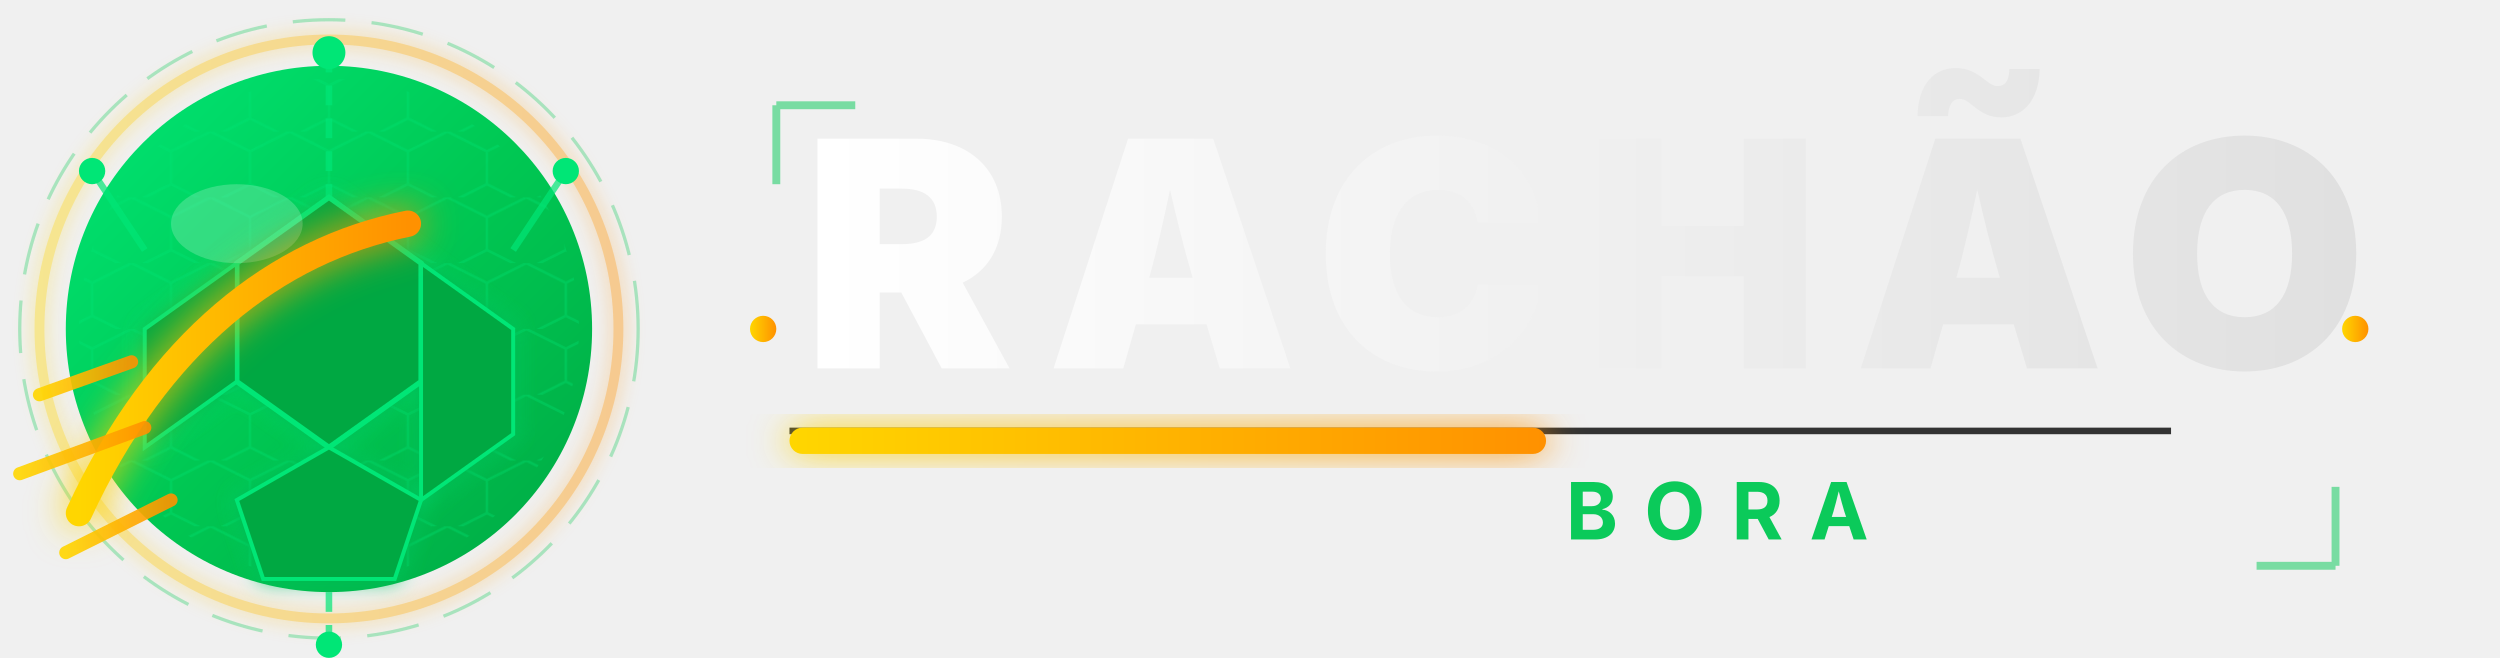
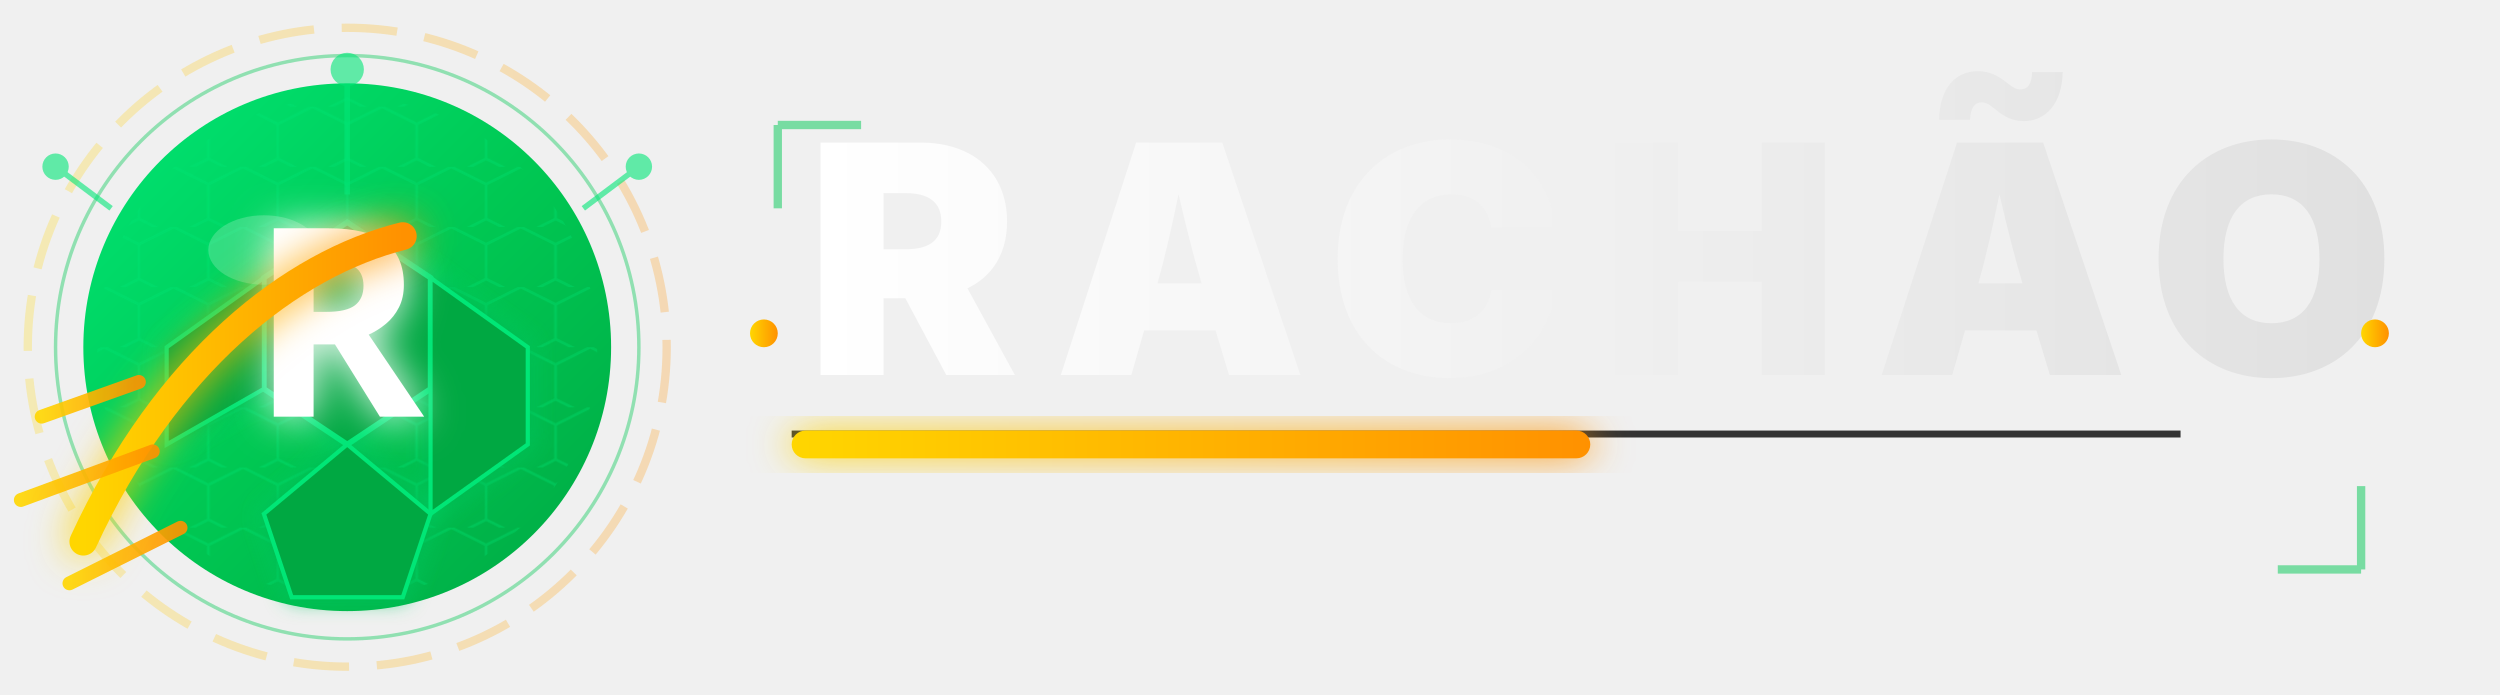
- <svg xmlns="http://www.w3.org/2000/svg" width="380" height="100" viewBox="0 0 380 100" fill="none">
+ <svg xmlns="http://www.w3.org/2000/svg" width="360" height="100" viewBox="0 0 360 100" fill="none">
  <defs>
    <linearGradient id="ballGradient" x1="0%" y1="0%" x2="100%" y2="100%">
      <stop offset="0%" style="stop-color:#00E676" />
      <stop offset="50%" style="stop-color:#00C853" />
      <stop offset="100%" style="stop-color:#00A843" />
    </linearGradient>
    <linearGradient id="accentGradient" x1="0%" y1="0%" x2="100%" y2="0%">
      <stop offset="0%" style="stop-color:#FFD600" />
      <stop offset="100%" style="stop-color:#FF9100" />
    </linearGradient>
    <linearGradient id="textGradient" x1="0%" y1="0%" x2="100%" y2="0%">
      <stop offset="0%" style="stop-color:#FFFFFF" />
      <stop offset="100%" style="stop-color:#E0E0E0" />
    </linearGradient>
    <filter id="glow" x="-50%" y="-50%" width="200%" height="200%">
      <feGaussianBlur stdDeviation="3" result="coloredBlur" />
      <feMerge>
        <feMergeNode in="coloredBlur" />
        <feMergeNode in="SourceGraphic" />
      </feMerge>
    </filter>
    <filter id="softGlow" x="-50%" y="-50%" width="200%" height="200%">
      <feGaussianBlur stdDeviation="1.5" result="coloredBlur" />
      <feMerge>
        <feMergeNode in="coloredBlur" />
        <feMergeNode in="SourceGraphic" />
      </feMerge>
    </filter>
-     <pattern id="hexPattern" patternUnits="userSpaceOnUse" width="12" height="10">
-       <path d="M6 0L12 3L12 8L6 11L0 8L0 3Z" fill="none" stroke="#00E676" stroke-width="0.4" opacity="0.5" />
+     <pattern id="hexPattern" patternUnits="userSpaceOnUse" width="10" height="8.66">
+       <path d="M5 0L10 2.5L10 7.5L5 10L0 7.5L0 2.5Z" fill="none" stroke="#00E676" stroke-width="0.4" opacity="0.5" />
    </pattern>
  </defs>
  <g transform="translate(50, 50)">
-     <circle cx="0" cy="0" r="44" fill="none" stroke="url(#accentGradient)" stroke-width="1.5" opacity="0.4" filter="url(#softGlow)" />
-     <circle cx="0" cy="0" r="47" fill="none" stroke="#00C853" stroke-width="0.5" opacity="0.3" stroke-dasharray="8,4" />
-     <circle cx="0" cy="0" r="40" fill="url(#ballGradient)" />
-     <circle cx="0" cy="0" r="38" fill="url(#hexPattern)" opacity="0.6" />
+     <circle cx="0" cy="0" r="46" fill="none" stroke="url(#accentGradient)" stroke-width="1.2" opacity="0.25" stroke-dasharray="8,4" />
+     <circle cx="0" cy="0" r="42" fill="none" stroke="#00C853" stroke-width="0.5" opacity="0.4" />
+     <circle cx="0" cy="0" r="38" fill="url(#ballGradient)" />
+     <circle cx="0" cy="0" r="36" fill="url(#hexPattern)" opacity="0.6" />
    <g filter="url(#softGlow)">
-       <path d="M0 -20L14 -10L14 8L0 18L-14 8L-14 -10Z" fill="#00A843" stroke="#00E676" stroke-width="0.8" />
-       <path d="M14 -10L28 0L28 16L14 26L14 8Z" fill="#00A843" stroke="#00E676" stroke-width="0.6" />
-       <path d="M-14 -10L-14 8L-28 18L-28 2L-28 0Z" fill="#00A843" stroke="#00E676" stroke-width="0.6" />
-       <path d="M0 18L14 26L10 38L-10 38L-14 26Z" fill="#00A843" stroke="#00E676" stroke-width="0.6" />
+       <path d="M0 -18L12 -10L12 6L0 14L-12 6L-12 -10Z" fill="#00A843" stroke="#00E676" stroke-width="0.8" />
+       <path d="M12 -10L26 0L26 14L12 24L12 6Z" fill="#00A843" stroke="#00E676" stroke-width="0.6" />
+       <path d="M-12 -10L-12 6L-26 14L-26 0Z" fill="#00A843" stroke="#00E676" stroke-width="0.6" />
+       <path d="M0 14L12 24L8 36L-8 36L-12 24Z" fill="#00A843" stroke="#00E676" stroke-width="0.6" />
    </g>
-     <g stroke="#00E676" stroke-width="1" opacity="0.7">
-       <path d="M0 -42L0 -20" stroke-dasharray="3,2" />
-       <path d="M36 -24L28 -12" />
-       <path d="M-36 -24L-28 -12" />
-       <path d="M0 40L0 48" stroke-dasharray="3,2" />
+     <g stroke="#00E676" stroke-width="0.8" opacity="0.6">
+       <path d="M0 -40L0 -22" />
+       <path d="M34 -20L42 -26" />
+       <path d="M-34 -20L-42 -26" />
+       <circle cx="0" cy="-40" r="2" fill="#00E676" />
+       <circle cx="42" cy="-26" r="1.5" fill="#00E676" />
+       <circle cx="-42" cy="-26" r="1.5" fill="#00E676" />
    </g>
-     <g fill="#00E676">
-       <circle cx="0" cy="-42" r="2.5" />
-       <circle cx="36" cy="-24" r="2" />
-       <circle cx="-36" cy="-24" r="2" />
-       <circle cx="0" cy="48" r="2" />
-     </g>
-     <ellipse cx="-14" cy="-16" rx="10" ry="6" fill="#FFFFFF" opacity="0.2" />
+     <text x="-14" y="10" font-family="'Montserrat', Arial Black, sans-serif" font-weight="900" font-size="38" fill="#FFFFFF" filter="url(#glow)">R</text>
+     <ellipse cx="-12" cy="-14" rx="8" ry="5" fill="#FFFFFF" opacity="0.2" />
  </g>
-   <path d="M12 78C24 52 42 38 62 34" stroke="url(#accentGradient)" stroke-width="4" stroke-linecap="round" fill="none" filter="url(#glow)" />
+   <path d="M12 78C24 52 42 38 58 34" stroke="url(#accentGradient)" stroke-width="4" stroke-linecap="round" fill="none" filter="url(#glow)" />
  <g stroke="url(#accentGradient)" stroke-width="2" stroke-linecap="round" opacity="0.9">
    <path d="M6 60L20 55" />
    <path d="M3 72L22 65" />
    <path d="M10 84L26 76" />
  </g>
  <g stroke="#00C853" stroke-width="1.2" opacity="0.5">
-     <path d="M118 16L118 28M118 16L130 16" />
-     <path d="M355 74L355 86M343 86L355 86" />
+     <path d="M112 18L112 30M112 18L124 18" />
+     <path d="M340 70L340 82M328 82L340 82" />
  </g>
-   <rect x="120" y="65" width="210" height="1" fill="#333333" />
-   <rect x="120" y="65" width="115" height="4" rx="2" fill="url(#accentGradient)" filter="url(#glow)" />
-   <text x="122" y="56" font-family="'Montserrat', 'SF Pro Display', Arial Black, sans-serif" font-weight="900" font-size="48" fill="url(#textGradient)" letter-spacing="5">
+   <rect x="114" y="62" width="200" height="1" fill="#333333" />
+   <rect x="114" y="62" width="115" height="4" rx="2" fill="url(#accentGradient)" filter="url(#glow)" />
+   <text x="116" y="54" font-family="'Montserrat', 'SF Pro Display', Arial Black, sans-serif" font-weight="900" font-size="46" fill="url(#textGradient)" letter-spacing="5">
    RACHÃO
  </text>
-   <text x="238" y="82" font-family="'Inter', 'SF Pro Text', Arial, sans-serif" font-weight="700" font-size="12" fill="#00C853" letter-spacing="4" opacity="0.95">
-     BORA
-   </text>
  <g fill="url(#accentGradient)">
-     <circle cx="116" cy="50" r="2" />
-     <circle cx="358" cy="50" r="2" />
+     <circle cx="110" cy="48" r="2" />
+     <circle cx="342" cy="48" r="2" />
  </g>
</svg>
